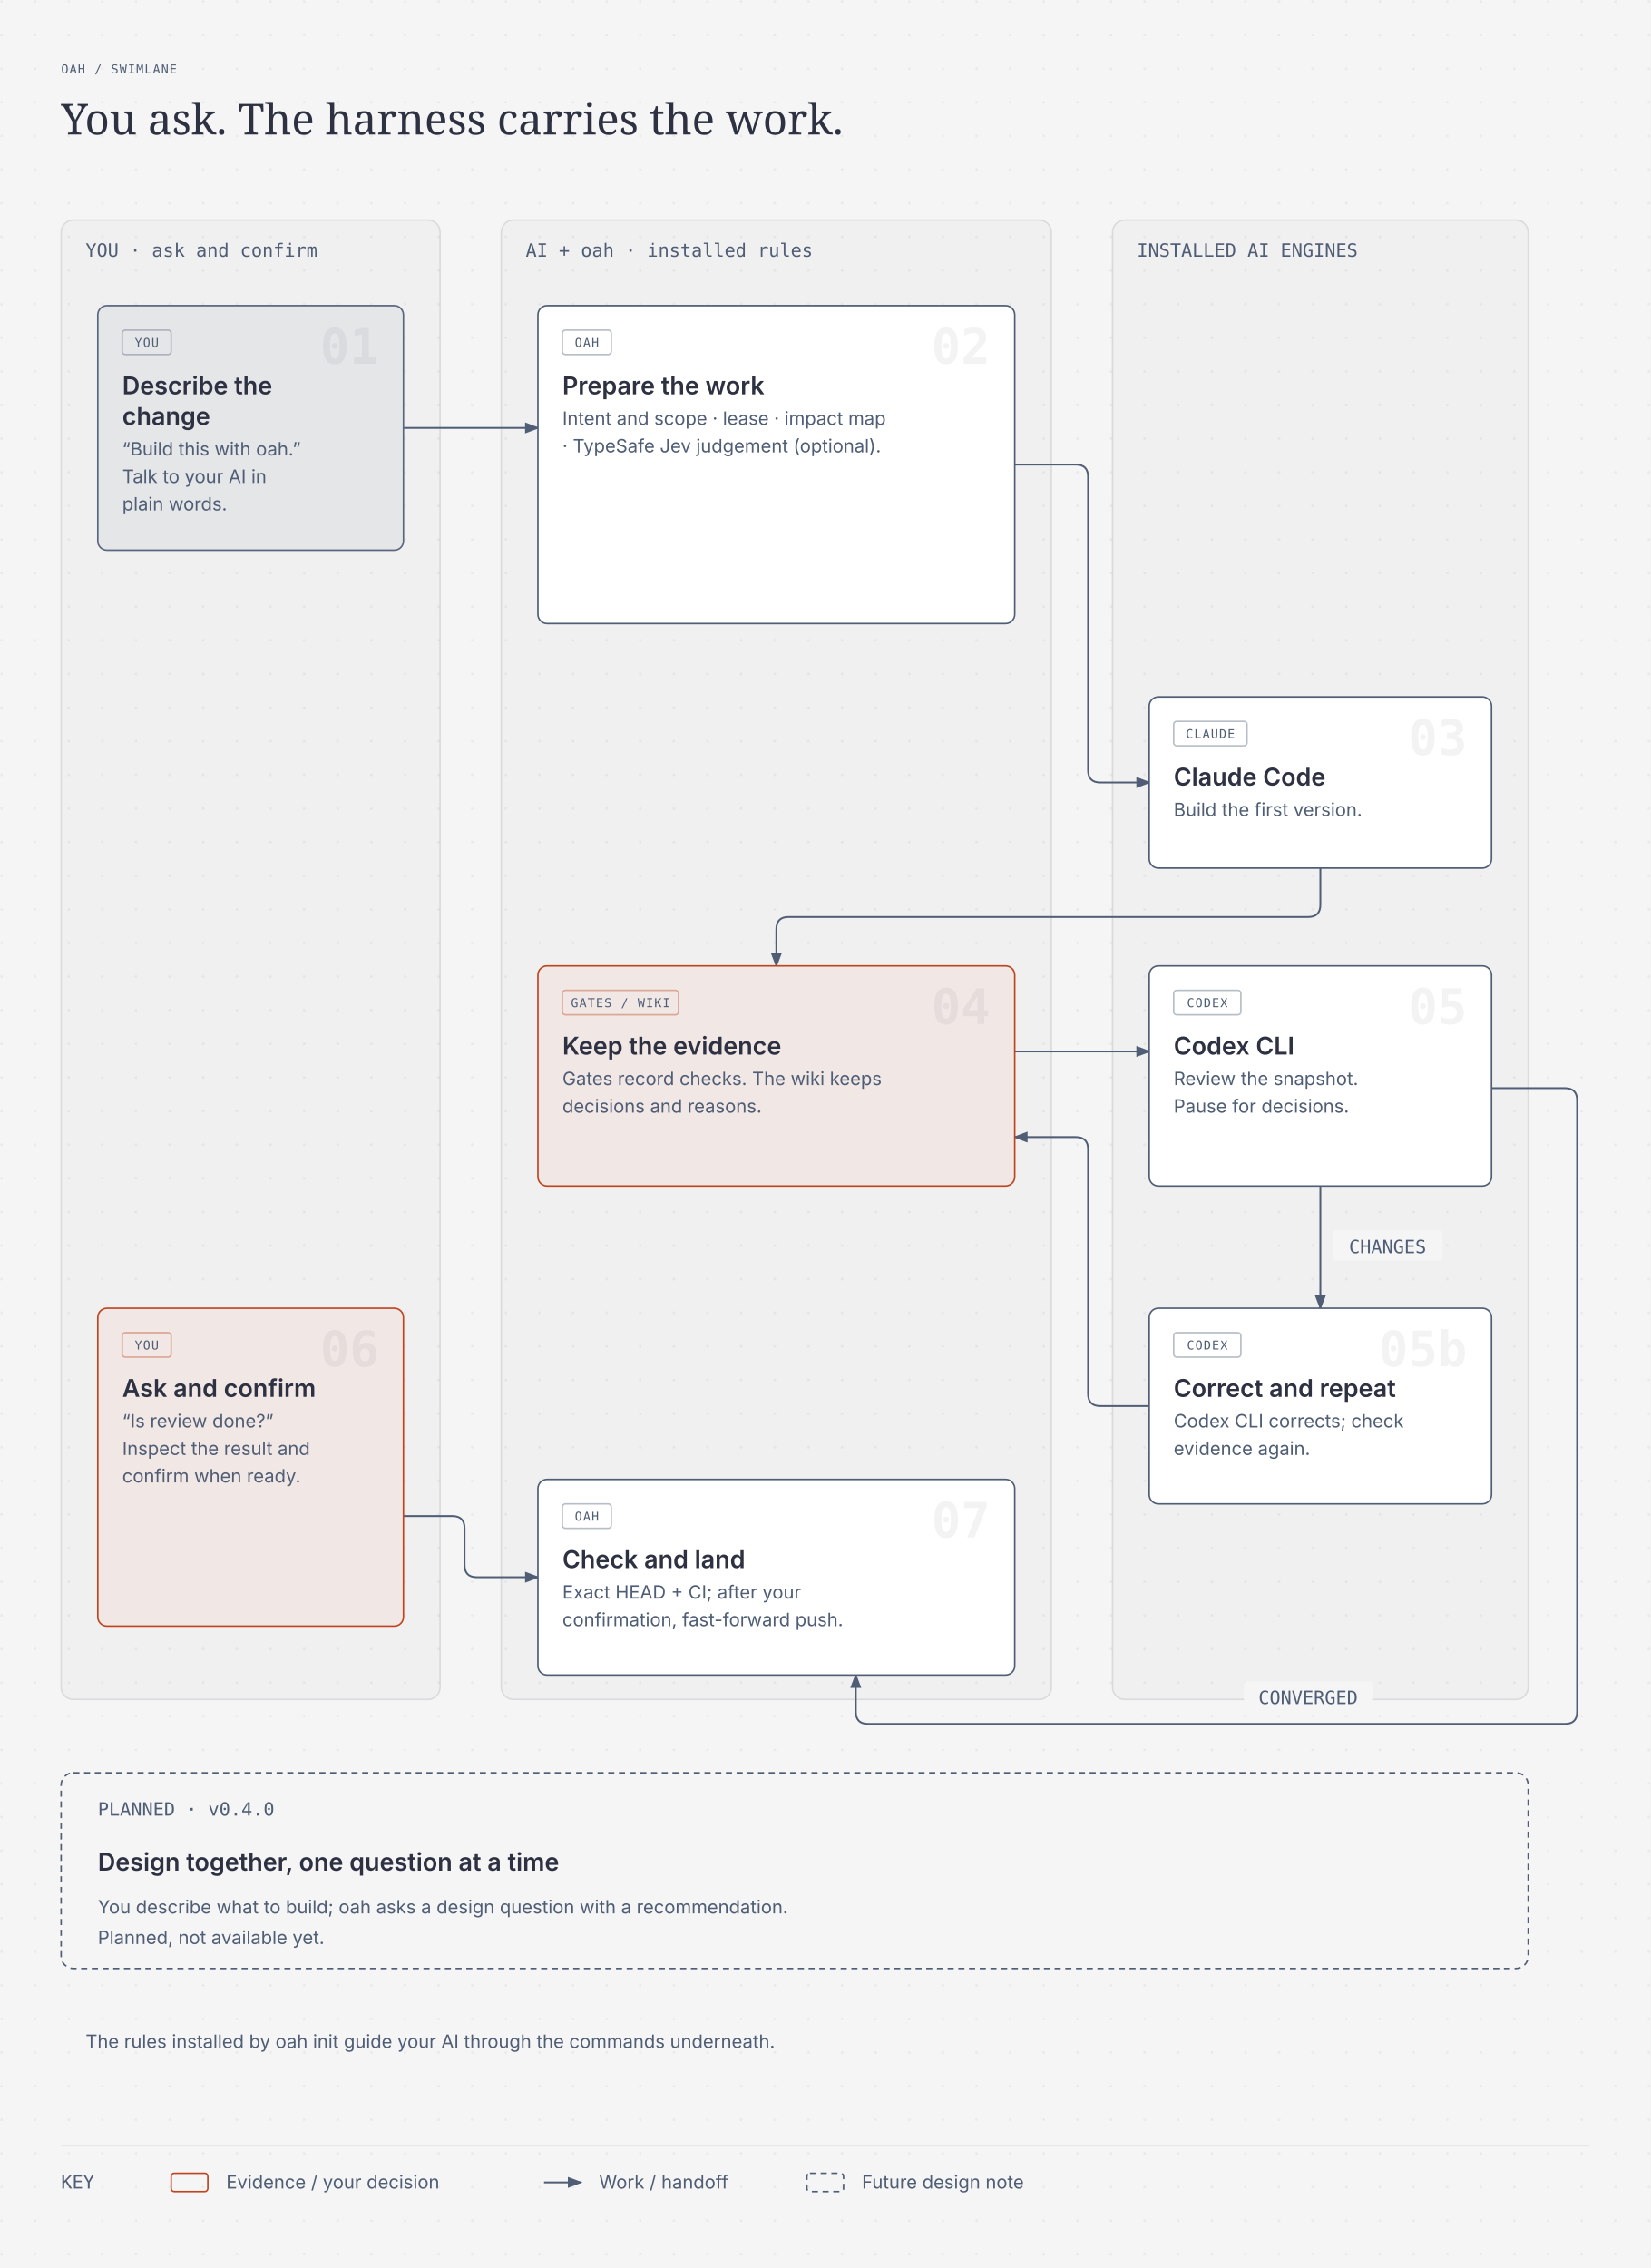
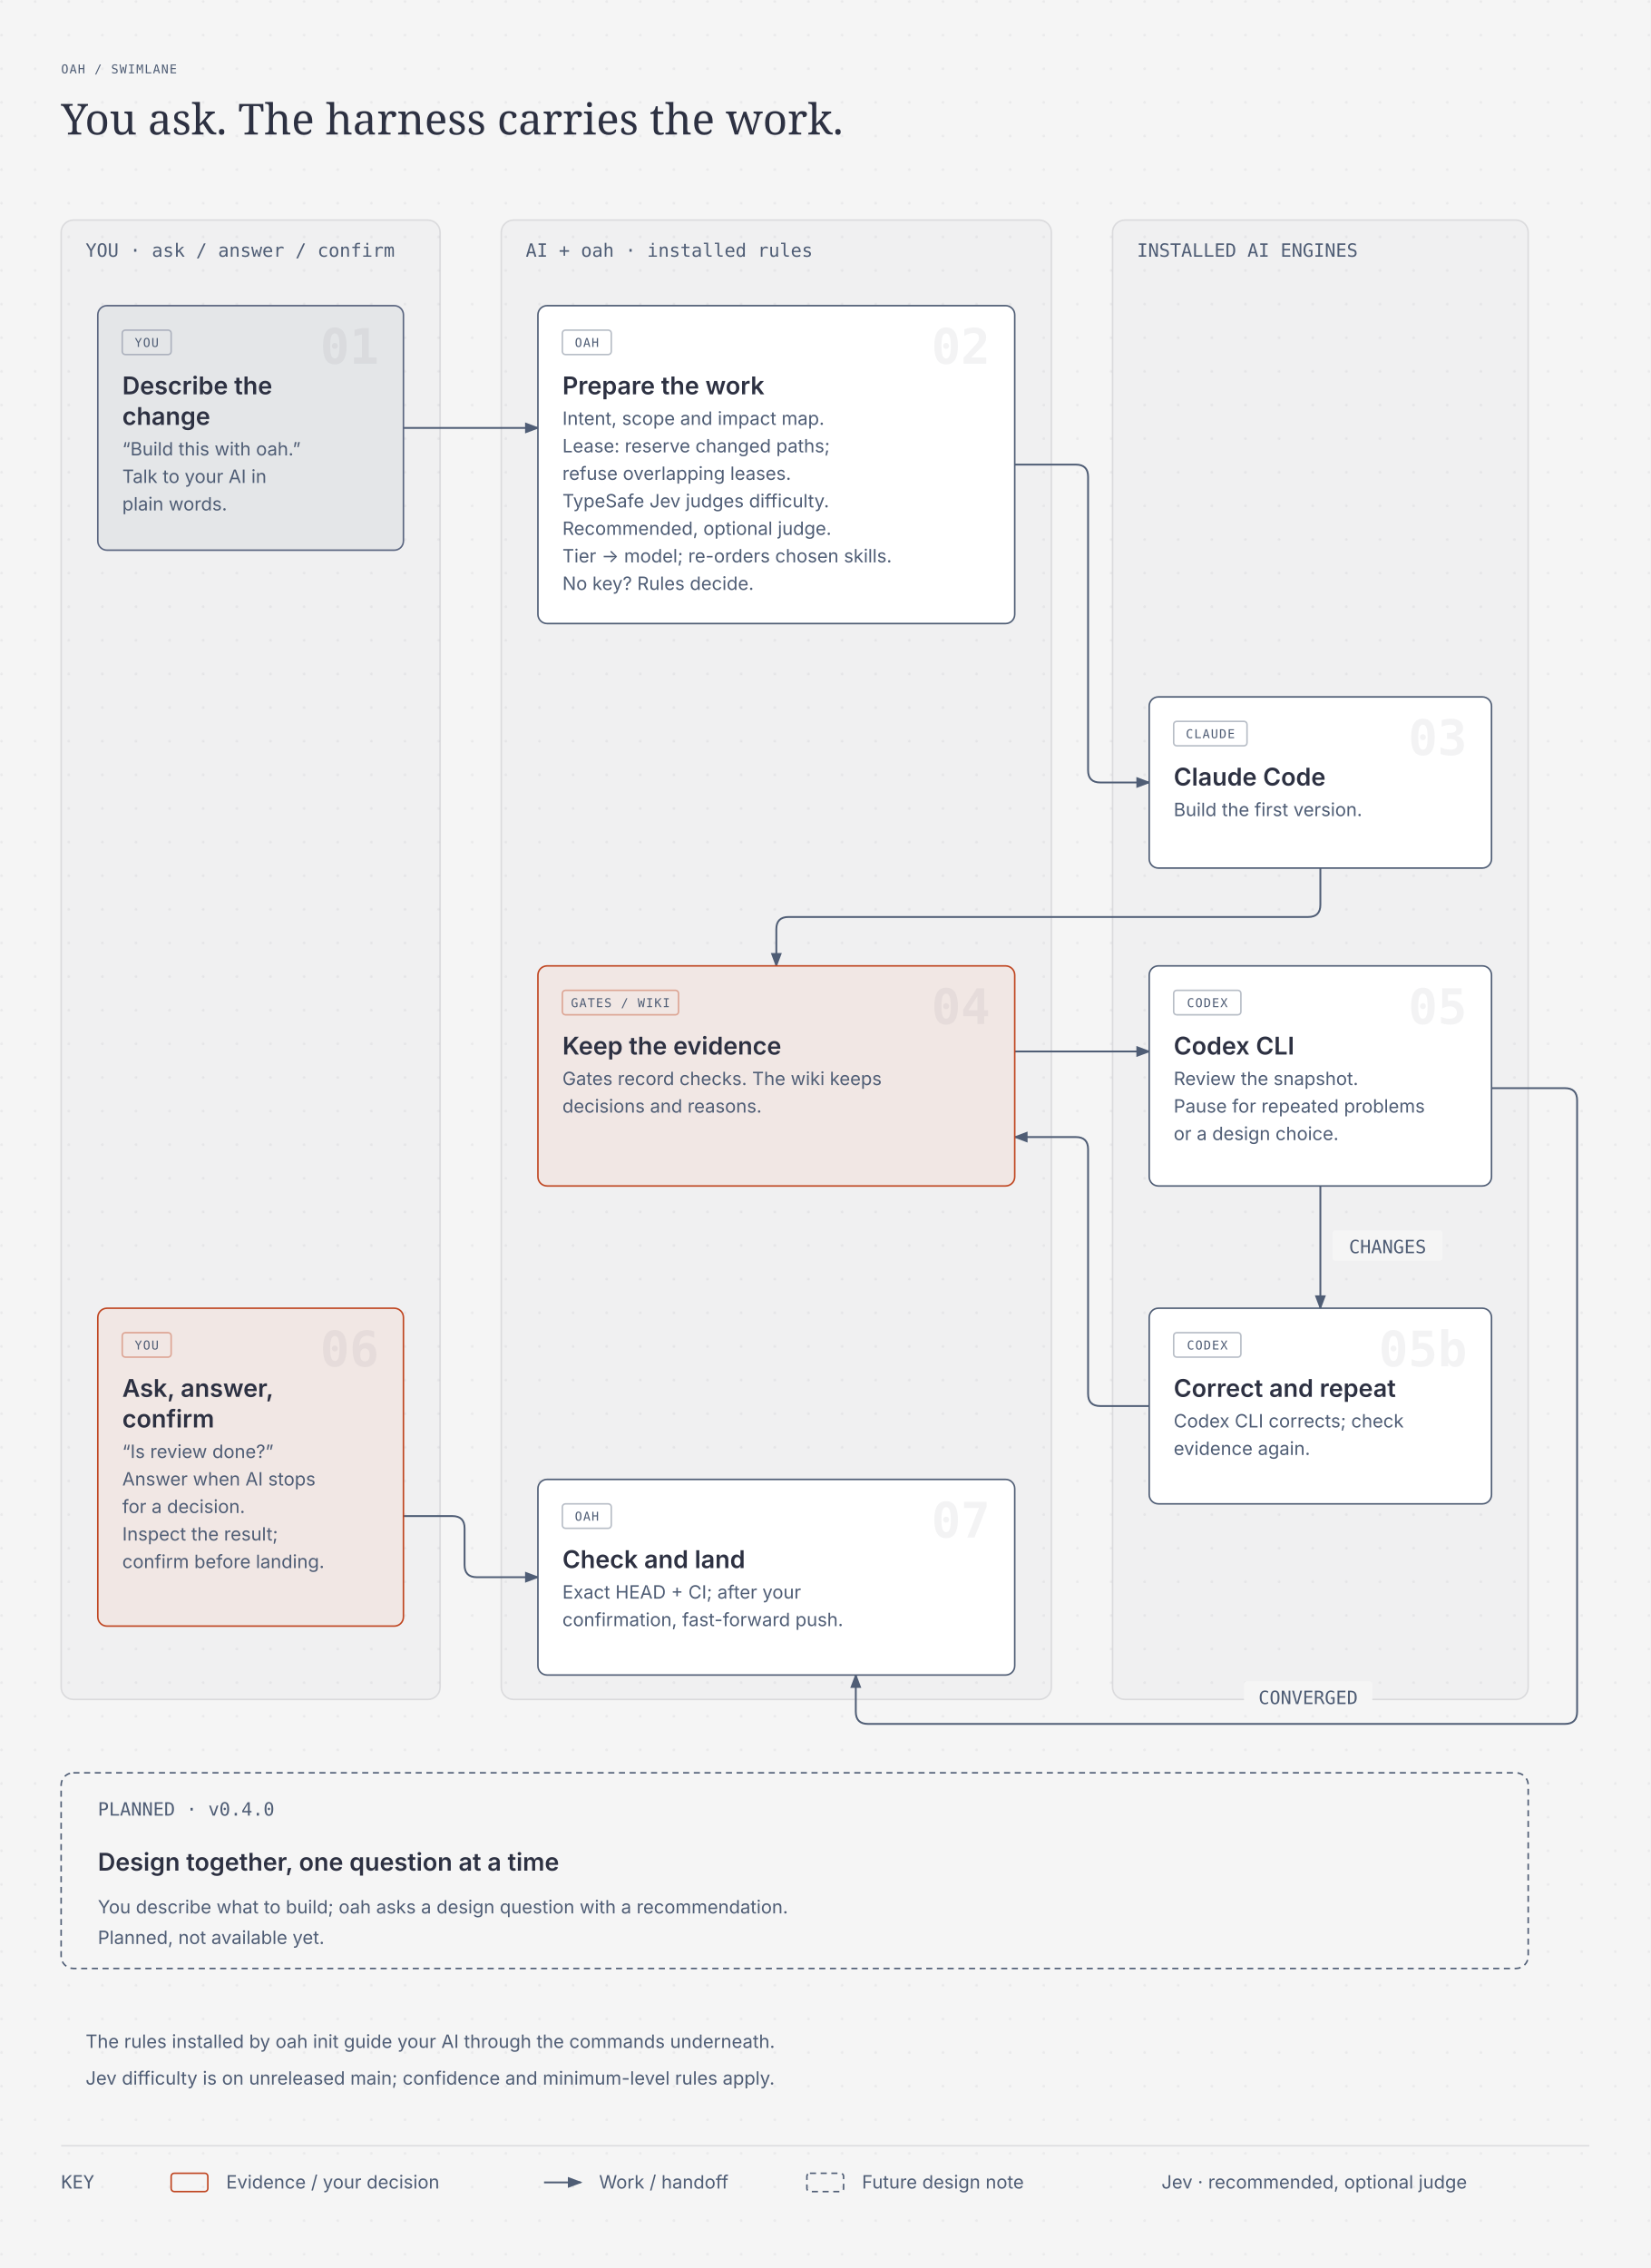
<svg xmlns="http://www.w3.org/2000/svg" viewBox="0 0 1080 1484" role="img" aria-labelledby="how-it-works-light-title how-it-works-light-desc" data-diagram-type="Swimlane" data-size="fit" id="how-it-works-light-root">
  <defs>
    <style>#how-it-works-light-root { font-family: "Geist", system-ui, -apple-system, "Segoe UI", sans-serif; color: #2d3142; }
      #how-it-works-light-root .diagram-container { width: 100%; overflow-x: auto; }
      #how-it-works-light-root text { font-family: "Geist", system-ui, -apple-system, "Segoe UI", sans-serif; fill: #2d3142; }
      #how-it-works-light-root .title { font-family: "Instrument Serif", Georgia, serif; font-size: 28px; font-weight: 400; }
      #how-it-works-light-root .node { font-size: 16px; font-weight: 600; }
      #how-it-works-light-root .sub { font-family: "Geist", system-ui, -apple-system, "Segoe UI", sans-serif; font-size: 12px; font-weight: 400; fill: #4f5d75; }
      #how-it-works-light-root .technical { font-family: "Geist Mono", ui-monospace, "SFMono-Regular", Consolas, monospace; }
      #how-it-works-light-root .label { font-size: 12px; font-family: "Geist Mono", ui-monospace, "SFMono-Regular", Consolas, monospace; font-weight: 400; fill: #4f5d75; }
      #how-it-works-light-root .prose { font-size: 12px; font-weight: 400; fill: #4f5d75; }
      #how-it-works-light-root .zone-label { font-size: 12px; font-family: "Geist Mono", ui-monospace, "SFMono-Regular", Consolas, monospace; font-weight: 500; fill: #4f5d75; }
      #how-it-works-light-root .arrow-label { font-size: 12px; font-family: "Geist Mono", ui-monospace, "SFMono-Regular", Consolas, monospace; font-weight: 400; fill: #4f5d75; }
      #how-it-works-light-root .tag { font-family: "Geist Mono", ui-monospace, "SFMono-Regular", Consolas, monospace; font-size: 8px; font-weight: 500; letter-spacing: .08em; fill: #4f5d75; }
      #how-it-works-light-root .ghost { font-family: "Geist Mono", ui-monospace, "SFMono-Regular", Consolas, monospace; font-size: 32px; font-weight: 600; fill: #2d3142; opacity: .06; }
      @media print {
#how-it-works-light-root .diagram-container { overflow-x: visible; }
}</style>
    <pattern id="how-it-works-light-dots" width="22" height="22" patternUnits="userSpaceOnUse">
      <circle cx="1" cy="1" r="0.9" fill="#2d3142" fill-opacity=".10" />
    </pattern>
    <marker id="how-it-works-light-arrow" markerWidth="8" markerHeight="6" refX="7" refY="3" orient="auto">
      <polygon points="0 0, 8 3, 0 6" fill="#4f5d75" />
    </marker>
    <marker id="how-it-works-light-arrow-accent" markerWidth="8" markerHeight="6" refX="7" refY="3" orient="auto">
      <polygon points="0 0, 8 3, 0 6" fill="#bf4520" />
    </marker>
    <marker id="how-it-works-light-arrow-link" markerWidth="8" markerHeight="6" refX="7" refY="3" orient="auto">
      <polygon points="0 0, 8 3, 0 6" fill="#2e5aa8" />
    </marker>
  </defs>
  <rect width="1080" height="1484" fill="#f5f5f5" />
  <rect width="1080" height="1484" fill="url(#how-it-works-light-dots)" opacity=".55" />
  <text x="40" y="48" class="tag" text-anchor="start">OAH / SWIMLANE</text>
  <text x="40" y="88" class="title" text-anchor="start">You ask. The harness carries the work.</text>
  <rect x="40" y="144" width="248" height="968" rx="8" fill="#2d3142" stroke="#2d3142" stroke-width="1" fill-opacity=".02" stroke-opacity=".12" />
-   <text x="56" y="168" class="zone-label" text-anchor="start">YOU · ask and confirm</text>
+   <text x="56" y="168" class="zone-label" text-anchor="start">YOU · ask / answer / confirm</text>
  <rect x="328" y="144" width="360" height="968" rx="8" fill="#2d3142" stroke="#2d3142" stroke-width="1" fill-opacity=".02" stroke-opacity=".12" />
  <text x="344" y="168" class="zone-label" text-anchor="start">AI + oah · installed rules</text>
  <rect x="728" y="144" width="272" height="968" rx="8" fill="#2d3142" stroke="#2d3142" stroke-width="1" fill-opacity=".02" stroke-opacity=".12" />
  <text x="744" y="168" class="zone-label" text-anchor="start">INSTALLED AI ENGINES</text>
  <rect x="40" y="1160" width="960" height="128" rx="8" fill="#f5f5f5" stroke="#4f5d75" stroke-width="1" stroke-dasharray="4,3" />
  <text x="64" y="1188" class="label" text-anchor="start">PLANNED · v0.4.0</text>
  <text x="64" y="1224" class="node" text-anchor="start">Design together, one question at a time</text>
  <text x="64" y="1252" class="prose" text-anchor="start">You describe what to build; oah asks a design question with a recommendation.</text>
  <text x="64" y="1272" class="prose" text-anchor="start">Planned, not available yet.</text>
  <path d="M 264,280 L 352,280" data-edge-id="h1" data-from="request" data-to="prepare" data-label="" fill="none" stroke="#4f5d75" stroke-width="1.2" marker-end="url(#how-it-works-light-arrow)" />
  <path d="M 664,304 L 704,304 Q 712,304 712,312 L 712,504 Q 712,512 720,512 L 752,512" data-edge-id="h2" data-from="prepare" data-to="build" data-label="" fill="none" stroke="#4f5d75" stroke-width="1.2" marker-end="url(#how-it-works-light-arrow)" />
  <path d="M 864,568 L 864,592 Q 864,600 856,600 L 516,600 Q 508,600 508,608 L 508,632" data-edge-id="h3" data-from="build" data-to="evidence" data-label="" fill="none" stroke="#4f5d75" stroke-width="1.2" marker-end="url(#how-it-works-light-arrow)" />
  <path d="M 664,688 L 752,688" data-edge-id="h4" data-from="evidence" data-to="review" data-label="" fill="none" stroke="#4f5d75" stroke-width="1.2" marker-end="url(#how-it-works-light-arrow)" />
  <path d="M 864,776 L 864,856" data-edge-id="h5" data-from="review" data-to="fix" data-label="CHANGES" fill="none" stroke="#4f5d75" stroke-width="1.2" marker-end="url(#how-it-works-light-arrow)" />
  <path d="M 752,920 L 720,920 Q 712,920 712,912 L 712,752 Q 712,744 704,744 L 664,744" data-edge-id="h6" data-from="fix" data-to="evidence" data-label="" fill="none" stroke="#4f5d75" stroke-width="1.2" marker-end="url(#how-it-works-light-arrow)" />
  <path d="M 976,712 L 1024,712 Q 1032,712 1032,720 L 1032,1120 Q 1032,1128 1024,1128 L 568,1128 Q 560,1128 560,1120 L 560,1096" data-edge-id="h7" data-from="review" data-to="land" data-label="CONVERGED" fill="none" stroke="#4f5d75" stroke-width="1.2" marker-end="url(#how-it-works-light-arrow)" />
  <path d="M 264,992 L 296,992 Q 304,992 304,1000 L 304,1024 Q 304,1032 312,1032 L 352,1032" data-edge-id="h8" data-from="confirm" data-to="land" data-label="" fill="none" stroke="#4f5d75" stroke-width="1.2" marker-end="url(#how-it-works-light-arrow)" />
  <rect x="872" y="805" width="72" height="20" rx="2" fill="#f5f5f5" />
  <text x="908" y="820" class="arrow-label" text-anchor="middle">CHANGES</text>
  <rect x="814" y="1100" width="84" height="20" rx="2" fill="#f5f5f5" />
  <text x="856" y="1115" class="arrow-label" text-anchor="middle">CONVERGED</text>
  <g data-node-id="request" data-source-label="Describe the change “Build this with oah.” Talk to your AI in plain words.">
    <rect x="64" y="200" width="200" height="160" rx="6" fill="#f5f5f5" />
    <rect x="64" y="200" width="200" height="160" rx="6" fill="#4f5d75" stroke="#5a6580" stroke-width="1" fill-opacity=".10" />
    <g aria-hidden="true">
      <rect x="80" y="216" width="32" height="16" rx="2" fill="none" stroke="#5a6580" stroke-width="1" stroke-opacity=".4" />
      <text x="96" y="227" class="tag" text-anchor="middle">YOU</text>
      <text x="248" y="238" class="ghost" text-anchor="end">01</text>
    </g>
    <text x="80" y="258" class="node" text-anchor="start">Describe the</text>
    <text x="80" y="278" class="node" text-anchor="start">change</text>
    <text x="80" y="298" class="sub" text-anchor="start">“Build this with oah.”</text>
    <text x="80" y="316" class="sub" text-anchor="start">Talk to your AI in</text>
    <text x="80" y="334" class="sub" text-anchor="start">plain words.</text>
  </g>
-   <g data-node-id="prepare" data-source-label="Prepare the work Intent and scope · lease · impact map · TypeSafe Jev judgement (optional).">
+   <g data-node-id="prepare" data-source-label="Prepare the work Intent, scope and impact map. Lease: reserve changed paths; refuse overlapping leases. TypeSafe Jev judges difficulty. Recommended, optional judge. Tier → model; re-orders chosen skills. No key? Rules decide.">
    <rect x="352" y="200" width="312" height="208" rx="6" fill="#f5f5f5" />
    <rect x="352" y="200" width="312" height="208" rx="6" fill="#ffffff" stroke="#4f5d75" stroke-width="1" />
    <g aria-hidden="true">
      <rect x="368" y="216" width="32" height="16" rx="2" fill="none" stroke="#4f5d75" stroke-width="1" stroke-opacity=".4" />
      <text x="384" y="227" class="tag" text-anchor="middle">OAH</text>
      <text x="648" y="238" class="ghost" text-anchor="end">02</text>
    </g>
    <text x="368" y="258" class="node" text-anchor="start">Prepare the work</text>
-     <text x="368" y="278" class="sub" text-anchor="start">Intent and scope · lease · impact map</text>
-     <text x="368" y="296" class="sub" text-anchor="start">· TypeSafe Jev judgement (optional).</text>
+     <text x="368" y="278" class="sub" text-anchor="start">Intent, scope and impact map.</text>
+     <text x="368" y="296" class="sub" text-anchor="start">Lease: reserve changed paths;</text>
+     <text x="368" y="314" class="sub" text-anchor="start">refuse overlapping leases.</text>
+     <text x="368" y="332" class="sub" text-anchor="start">TypeSafe Jev judges difficulty.</text>
+     <text x="368" y="350" class="sub" text-anchor="start">Recommended, optional judge.</text>
+     <text x="368" y="368" class="sub" text-anchor="start">Tier → model; re-orders chosen skills.</text>
+     <text x="368" y="386" class="sub" text-anchor="start">No key? Rules decide.</text>
  </g>
  <g data-node-id="build" data-source-label="Claude Code Build the first version.">
    <rect x="752" y="456" width="224" height="112" rx="6" fill="#f5f5f5" />
    <rect x="752" y="456" width="224" height="112" rx="6" fill="#ffffff" stroke="#4f5d75" stroke-width="1" />
    <g aria-hidden="true">
      <rect x="768" y="472" width="48" height="16" rx="2" fill="none" stroke="#4f5d75" stroke-width="1" stroke-opacity=".4" />
      <text x="792" y="483" class="tag" text-anchor="middle">CLAUDE</text>
      <text x="960" y="494" class="ghost" text-anchor="end">03</text>
    </g>
    <text x="768" y="514" class="node" text-anchor="start">Claude Code</text>
    <text x="768" y="534" class="sub" text-anchor="start">Build the first version.</text>
  </g>
  <g data-node-id="evidence" data-source-label="Keep the evidence Gates record checks. The wiki keeps decisions and reasons.">
    <rect x="352" y="632" width="312" height="144" rx="6" fill="#f5f5f5" />
    <rect x="352" y="632" width="312" height="144" rx="6" fill="#bf4520" stroke="#bf4520" stroke-width="1" fill-opacity=".08" />
    <g aria-hidden="true">
      <rect x="368" y="648" width="76" height="16" rx="2" fill="none" stroke="#bf4520" stroke-width="1" stroke-opacity=".4" />
      <text x="406" y="659" class="tag" text-anchor="middle">GATES / WIKI</text>
      <text x="648" y="670" class="ghost" text-anchor="end">04</text>
    </g>
    <text x="368" y="690" class="node" text-anchor="start">Keep the evidence</text>
    <text x="368" y="710" class="sub" text-anchor="start">Gates record checks. The wiki keeps</text>
    <text x="368" y="728" class="sub" text-anchor="start">decisions and reasons.</text>
  </g>
-   <g data-node-id="review" data-source-label="Codex CLI Review the snapshot. Pause for decisions.">
+   <g data-node-id="review" data-source-label="Codex CLI Review the snapshot. Pause for repeated problems or a design choice.">
    <rect x="752" y="632" width="224" height="144" rx="6" fill="#f5f5f5" />
    <rect x="752" y="632" width="224" height="144" rx="6" fill="#ffffff" stroke="#4f5d75" stroke-width="1" />
    <g aria-hidden="true">
      <rect x="768" y="648" width="44" height="16" rx="2" fill="none" stroke="#4f5d75" stroke-width="1" stroke-opacity=".4" />
      <text x="790" y="659" class="tag" text-anchor="middle">CODEX</text>
      <text x="960" y="670" class="ghost" text-anchor="end">05</text>
    </g>
    <text x="768" y="690" class="node" text-anchor="start">Codex CLI</text>
    <text x="768" y="710" class="sub" text-anchor="start">Review the snapshot.</text>
-     <text x="768" y="728" class="sub" text-anchor="start">Pause for decisions.</text>
+     <text x="768" y="728" class="sub" text-anchor="start">Pause for repeated problems</text>
+     <text x="768" y="746" class="sub" text-anchor="start">or a design choice.</text>
  </g>
  <g data-node-id="fix" data-source-label="Correct and repeat Codex CLI corrects; check evidence again.">
    <rect x="752" y="856" width="224" height="128" rx="6" fill="#f5f5f5" />
    <rect x="752" y="856" width="224" height="128" rx="6" fill="#ffffff" stroke="#4f5d75" stroke-width="1" />
    <g aria-hidden="true">
      <rect x="768" y="872" width="44" height="16" rx="2" fill="none" stroke="#4f5d75" stroke-width="1" stroke-opacity=".4" />
      <text x="790" y="883" class="tag" text-anchor="middle">CODEX</text>
      <text x="960" y="894" class="ghost" text-anchor="end">05b</text>
    </g>
    <text x="768" y="914" class="node" text-anchor="start">Correct and repeat</text>
    <text x="768" y="934" class="sub" text-anchor="start">Codex CLI corrects; check</text>
    <text x="768" y="952" class="sub" text-anchor="start">evidence again.</text>
  </g>
-   <g data-node-id="confirm" data-source-label="Ask and confirm “Is review done?” Inspect the result and confirm when ready.">
+   <g data-node-id="confirm" data-source-label="Ask, answer, confirm “Is review done?” Answer when AI stops for a decision. Inspect the result; confirm before landing.">
    <rect x="64" y="856" width="200" height="208" rx="6" fill="#f5f5f5" />
    <rect x="64" y="856" width="200" height="208" rx="6" fill="#bf4520" stroke="#bf4520" stroke-width="1" fill-opacity=".08" />
    <g aria-hidden="true">
      <rect x="80" y="872" width="32" height="16" rx="2" fill="none" stroke="#bf4520" stroke-width="1" stroke-opacity=".4" />
      <text x="96" y="883" class="tag" text-anchor="middle">YOU</text>
      <text x="248" y="894" class="ghost" text-anchor="end">06</text>
    </g>
-     <text x="80" y="914" class="node" text-anchor="start">Ask and confirm</text>
-     <text x="80" y="934" class="sub" text-anchor="start">“Is review done?”</text>
-     <text x="80" y="952" class="sub" text-anchor="start">Inspect the result and</text>
-     <text x="80" y="970" class="sub" text-anchor="start">confirm when ready.</text>
+     <text x="80" y="914" class="node" text-anchor="start">Ask, answer,</text>
+     <text x="80" y="934" class="node" text-anchor="start">confirm</text>
+     <text x="80" y="954" class="sub" text-anchor="start">“Is review done?”</text>
+     <text x="80" y="972" class="sub" text-anchor="start">Answer when AI stops</text>
+     <text x="80" y="990" class="sub" text-anchor="start">for a decision.</text>
+     <text x="80" y="1008" class="sub" text-anchor="start">Inspect the result;</text>
+     <text x="80" y="1026" class="sub" text-anchor="start">confirm before landing.</text>
  </g>
  <g data-node-id="land" data-source-label="Check and land Exact HEAD + CI; after your confirmation, fast-forward push.">
    <rect x="352" y="968" width="312" height="128" rx="6" fill="#f5f5f5" />
    <rect x="352" y="968" width="312" height="128" rx="6" fill="#ffffff" stroke="#4f5d75" stroke-width="1" />
    <g aria-hidden="true">
      <rect x="368" y="984" width="32" height="16" rx="2" fill="none" stroke="#4f5d75" stroke-width="1" stroke-opacity=".4" />
      <text x="384" y="995" class="tag" text-anchor="middle">OAH</text>
      <text x="648" y="1006" class="ghost" text-anchor="end">07</text>
    </g>
    <text x="368" y="1026" class="node" text-anchor="start">Check and land</text>
    <text x="368" y="1046" class="sub" text-anchor="start">Exact HEAD + CI; after your</text>
    <text x="368" y="1064" class="sub" text-anchor="start">confirmation, fast-forward push.</text>
  </g>
  <text x="56" y="1340" class="prose" text-anchor="start">The rules installed by oah init guide your AI through the commands underneath.</text>
+   <text x="56" y="1364" class="prose" text-anchor="start">Jev difficulty is on unreleased main; confidence and minimum-level rules apply.</text>
  <line x1="40" y1="1404" x2="1040" y2="1404" stroke="#2d3142" stroke-opacity=".12" />
  <text x="40" y="1432" class="zone-label" text-anchor="start">KEY</text>
  <rect x="112" y="1422" width="24" height="12" rx="2" fill="none" stroke="#bf4520" stroke-width="1" />
  <text x="148" y="1432" class="prose" text-anchor="start">Evidence / your decision</text>
  <path d="M 356,1428 h 24" fill="none" stroke="#4f5d75" stroke-width="1.2" marker-end="url(#how-it-works-light-arrow)" />
  <text x="392" y="1432" class="prose" text-anchor="start">Work / handoff</text>
  <rect x="528" y="1422" width="24" height="12" rx="2" fill="none" stroke="#4f5d75" stroke-width="1" stroke-dasharray="4,3" />
  <text x="564" y="1432" class="prose" text-anchor="start">Future design note</text>
+   <text x="760" y="1432" class="prose" text-anchor="start">Jev · recommended, optional judge</text>
</svg>
